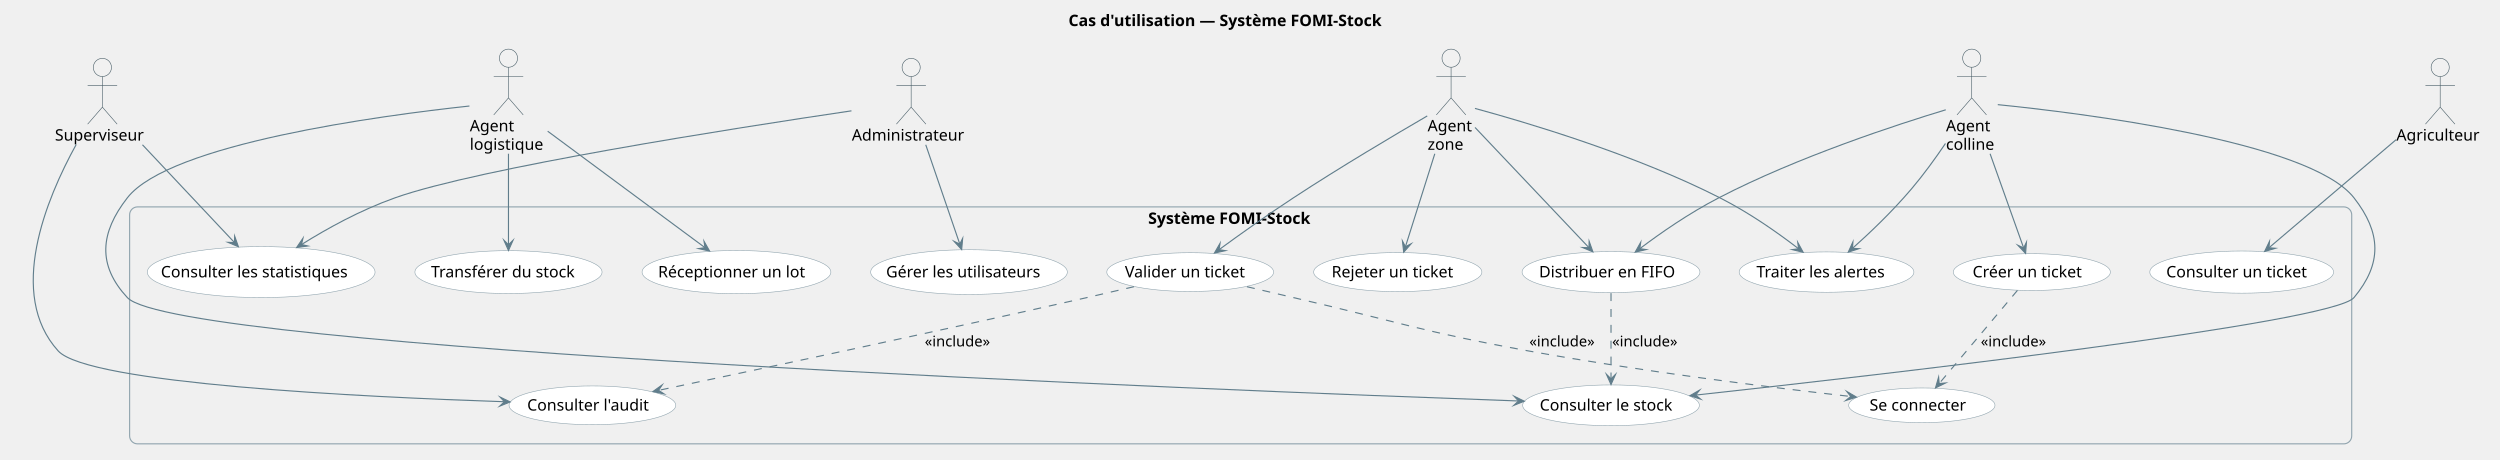
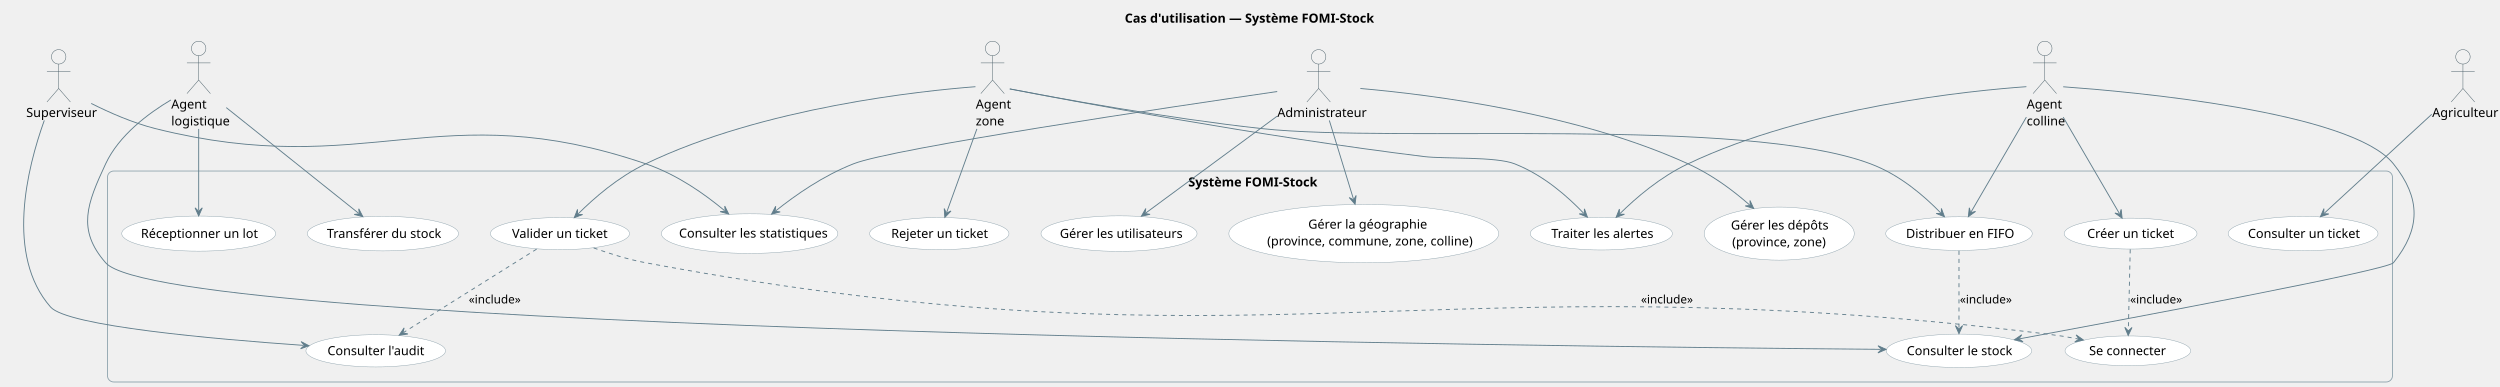
- <svg xmlns="http://www.w3.org/2000/svg" version="1.1" data-diagram-type="DESCRIPTION" style="width:2204px;height:405px;background:#FFFFFF;" width="2204px" height="405px" viewBox="0 0 2204 405" zoomAndPan="magnify" preserveAspectRatio="none" contentStyleType="text/css">
+ <svg xmlns="http://www.w3.org/2000/svg" contentStyleType="text/css" height="668.75px" preserveAspectRatio="none" style="width:4325px;height:668px;background:#FFFFFF;" version="1.1" viewBox="0 0 4325 668" width="4325px" zoomAndPan="magnify">
  <defs />
-   <g font-family="sans-serif" lengthAdjust="spacing">
-     <g class="title" data-source-line="1">
-       <text x="941.959" y="22.995" fill="#000" font-size="14" textLength="314.002" font-weight="700" font-family="'Segoe UI'">Cas d'utilisation — Système FOMI-Stock</text>
+   <g>
+     <text fill="#000000" font-family="Segoe UI" font-size="21.875" font-weight="bold" lengthAdjust="spacing" textLength="411.566" x="1945.825" y="39.23">Cas d'utilisation — Système FOMI-Stock</text>
+     <g id="cluster_Système FOMI-Stock">
+       <rect fill="none" height="364.938" rx="10.938" ry="10.938" style="stroke:#90A4AE;stroke-width:1.562;" width="3953.125" x="185.906" y="295.892" />
+       <text fill="#000000" font-family="Segoe UI" font-size="21.875" font-weight="bold" lengthAdjust="spacing" textLength="213.463" x="2055.737" y="322.623">Système FOMI-Stock</text>
    </g>
-     <g class="cluster" data-qualified-name="Syst.me FOMI-Stock" id="ent0007" data-source-line="22">
-       <rect x="114.27" y="182.397" width="1959" height="208.91" fill="none" style="stroke:#90A4AE;stroke-width:1;" rx="7" ry="7" />
-       <text x="1012.217" y="197.392" fill="#000" font-size="14" textLength="163.105" font-weight="700" font-family="'Segoe UI'">Système FOMI-Stock</text>
+     <g id="elem_UC_AUTH">
+       <ellipse cx="3681.222" cy="606.919" fill="#FFFFFF" rx="108.691" ry="25.777" style="stroke:#90A4AE;stroke-width:0.781;" />
+       <text fill="#000000" font-family="Segoe UI" font-size="21.875" lengthAdjust="spacing" textLength="124.734" x="3614.167" y="614.425">Se connecter</text>
    </g>
-     <g class="entity" data-qualified-name="Syst.me FOMI-Stock.UC_AUTH" id="ent0008" data-source-line="24">
-       <ellipse cx="1694.266" cy="357.326" rx="64.496" ry="15.299" fill="#FFF" style="stroke:#90A4AE;stroke-width:0.5;" />
-       <text x="1648.202" y="361.975" fill="#000" font-size="14" textLength="92.128" font-family="'Segoe UI'">Se connecter</text>
+     <g id="elem_UC_CREER">
+       <ellipse cx="3685.903" cy="404.135" fill="#FFFFFF" rx="114.887" ry="26.727" style="stroke:#90A4AE;stroke-width:0.781;" />
+       <text fill="#000000" font-family="Segoe UI" font-size="21.875" lengthAdjust="spacing" textLength="140.916" x="3610.757" y="411.641">Créer un ticket</text>
    </g>
-     <g class="entity" data-qualified-name="Syst.me FOMI-Stock.UC_CREER" id="ent0009" data-source-line="26">
-       <ellipse cx="1791.266" cy="239.874" rx="69.236" ry="16.247" fill="#FFF" style="stroke:#90A4AE;stroke-width:0.5;" />
-       <text x="1739.043" y="244.522" fill="#000" font-size="14" textLength="104.446" font-family="'Segoe UI'">Créer un ticket</text>
+     <g id="elem_UC_VALIDER">
+       <ellipse cx="968.724" cy="404.15" fill="#FFFFFF" rx="120.349" ry="27.82" style="stroke:#90A4AE;stroke-width:0.781;" />
+       <text fill="#000000" font-family="Segoe UI" font-size="21.875" lengthAdjust="spacing" textLength="156.522" x="885.775" y="411.655">Valider un ticket</text>
    </g>
-     <g class="entity" data-qualified-name="Syst.me FOMI-Stock.UC_VALIDER" id="ent0010" data-source-line="27">
-       <ellipse cx="1049.272" cy="239.881" rx="73.522" ry="17.104" fill="#FFF" style="stroke:#90A4AE;stroke-width:0.5;" />
-       <text x="991.71" y="244.53" fill="#000" font-size="14" textLength="115.124" font-family="'Segoe UI'">Valider un ticket</text>
+     <g id="elem_UC_REJETER">
+       <ellipse cx="1624.974" cy="404.137" fill="#FFFFFF" rx="120.521" ry="27.854" style="stroke:#90A4AE;stroke-width:0.781;" />
+       <text fill="#000000" font-family="Segoe UI" font-size="21.875" lengthAdjust="spacing" textLength="157.002" x="1541.786" y="411.643">Rejeter un ticket</text>
    </g>
-     <g class="entity" data-qualified-name="Syst.me FOMI-Stock.UC_REJETER" id="ent0011" data-source-line="28">
-       <ellipse cx="1232.27" cy="239.875" rx="74.14" ry="17.228" fill="#FFF" style="stroke:#90A4AE;stroke-width:0.5;" />
-       <text x="1173.952" y="244.523" fill="#000" font-size="14" textLength="116.635" font-family="'Segoe UI'">Rejeter un ticket</text>
+     <g id="elem_UC_CONSULT">
+       <ellipse cx="3984.336" cy="404.138" fill="#FFFFFF" rx="129.587" ry="29.667" style="stroke:#90A4AE;stroke-width:0.781;" />
+       <text fill="#000000" font-family="Segoe UI" font-size="21.875" lengthAdjust="spacing" textLength="181.441" x="3888.929" y="411.644">Consulter un ticket</text>
    </g>
-     <g class="entity" data-qualified-name="Syst.me FOMI-Stock.UC_CONSULT" id="ent0012" data-source-line="29">
-       <ellipse cx="1976.275" cy="239.88" rx="81.015" ry="18.603" fill="#FFF" style="stroke:#90A4AE;stroke-width:0.5;" />
-       <text x="1909.744" y="244.528" fill="#000" font-size="14" textLength="133.062" font-family="'Segoe UI'">Consulter un ticket</text>
+     <g id="elem_UC_RECEP">
+       <ellipse cx="343.717" cy="404.136" fill="#FFFFFF" rx="133.092" ry="30.368" style="stroke:#90A4AE;stroke-width:0.781;" />
+       <text fill="#000000" font-family="Segoe UI" font-size="21.875" lengthAdjust="spacing" textLength="190.53" x="243.764" y="411.642">Réceptionner un lot</text>
    </g>
-     <g class="entity" data-qualified-name="Syst.me FOMI-Stock.UC_RECEP" id="ent0013" data-source-line="31">
-       <ellipse cx="649.272" cy="239.879" rx="83.212" ry="19.042" fill="#FFF" style="stroke:#90A4AE;stroke-width:0.5;" />
-       <text x="580.178" y="244.528" fill="#000" font-size="14" textLength="138.188" font-family="'Segoe UI'">Réceptionner un lot</text>
+     <g id="elem_UC_TRANSF">
+       <ellipse cx="662.472" cy="404.14" fill="#FFFFFF" rx="130.769" ry="29.904" style="stroke:#90A4AE;stroke-width:0.781;" />
+       <text fill="#000000" font-family="Segoe UI" font-size="21.875" lengthAdjust="spacing" textLength="184.528" x="565.521" y="411.646">Transférer du stock</text>
    </g>
-     <g class="entity" data-qualified-name="Syst.me FOMI-Stock.UC_TRANSF" id="ent0014" data-source-line="32">
-       <ellipse cx="448.27" cy="239.877" rx="82.5" ry="18.9" fill="#FFF" style="stroke:#90A4AE;stroke-width:0.5;" />
-       <text x="380.003" y="244.525" fill="#000" font-size="14" textLength="136.534" font-family="'Segoe UI'">Transférer du stock</text>
+     <g id="elem_UC_STOCK">
+       <ellipse cx="3389.033" cy="606.924" fill="#FFFFFF" rx="125.783" ry="28.907" style="stroke:#90A4AE;stroke-width:0.781;" />
+       <text fill="#000000" font-family="Segoe UI" font-size="21.875" lengthAdjust="spacing" textLength="171.368" x="3298.661" y="614.43">Consulter le stock</text>
    </g>
-     <g class="entity" data-qualified-name="Syst.me FOMI-Stock.UC_STOCK" id="ent0015" data-source-line="33">
-       <ellipse cx="1420.274" cy="357.326" rx="77.894" ry="17.979" fill="#FFF" style="stroke:#90A4AE;stroke-width:0.5;" />
-       <text x="1357.431" y="361.974" fill="#000" font-size="14" textLength="125.686" font-family="'Segoe UI'">Consulter le stock</text>
+     <g id="elem_UC_DISTRIB">
+       <ellipse cx="3389.032" cy="404.136" fill="#FFFFFF" rx="126.767" ry="29.103" style="stroke:#90A4AE;stroke-width:0.781;" />
+       <text fill="#000000" font-family="Segoe UI" font-size="21.875" lengthAdjust="spacing" textLength="173.996" x="3297.347" y="411.642">Distribuer en FIFO</text>
    </g>
-     <g class="entity" data-qualified-name="Syst.me FOMI-Stock.UC_DISTRIB" id="ent0016" data-source-line="35">
-       <ellipse cx="1420.271" cy="239.875" rx="78.391" ry="18.078" fill="#FFF" style="stroke:#90A4AE;stroke-width:0.5;" />
-       <text x="1356.837" y="244.524" fill="#000" font-size="14" textLength="126.868" font-family="'Segoe UI'">Distribuer en FIFO</text>
+     <g id="elem_UC_ALERTE">
+       <ellipse cx="2770.289" cy="404.144" fill="#FFFFFF" rx="122.898" ry="28.33" style="stroke:#90A4AE;stroke-width:0.781;" />
+       <text fill="#000000" font-family="Segoe UI" font-size="21.875" lengthAdjust="spacing" textLength="163.56" x="2683.821" y="411.65">Traiter les alertes</text>
    </g>
-     <g class="entity" data-qualified-name="Syst.me FOMI-Stock.UC_ALERTE" id="ent0017" data-source-line="37">
-       <ellipse cx="1610.267" cy="239.878" rx="77.007" ry="17.801" fill="#FFF" style="stroke:#90A4AE;stroke-width:0.5;" />
-       <text x="1548.484" y="244.527" fill="#000" font-size="14" textLength="123.566" font-family="'Segoe UI'">Traiter les alertes</text>
+     <g id="elem_UC_STATS">
+       <ellipse cx="1296.844" cy="404.139" fill="#FFFFFF" rx="152.641" ry="34.278" style="stroke:#90A4AE;stroke-width:0.781;" />
+       <text fill="#000000" font-family="Segoe UI" font-size="21.875" lengthAdjust="spacing" textLength="238.67" x="1174.678" y="411.074">Consulter les statistiques</text>
    </g>
-     <g class="entity" data-qualified-name="Syst.me FOMI-Stock.UC_STATS" id="ent0018" data-source-line="38">
-       <ellipse cx="230.266" cy="239.874" rx="100.386" ry="22.477" fill="#FFF" style="stroke:#90A4AE;stroke-width:0.5;" />
-       <text x="141.812" y="244.522" fill="#000" font-size="14" textLength="176.907" font-family="'Segoe UI'">Consulter les statistiques</text>
+     <g id="elem_UC_USERS">
+       <ellipse cx="1935.9" cy="404.135" fill="#FFFFFF" rx="134.963" ry="30.743" style="stroke:#90A4AE;stroke-width:0.781;" />
+       <text fill="#000000" font-family="Segoe UI" font-size="21.875" lengthAdjust="spacing" textLength="195.316" x="1833.555" y="411.641">Gérer les utilisateurs</text>
    </g>
-     <g class="entity" data-qualified-name="Syst.me FOMI-Stock.UC_USERS" id="ent0019" data-source-line="39">
-       <ellipse cx="854.273" cy="239.876" rx="86.693" ry="19.739" fill="#FFF" style="stroke:#90A4AE;stroke-width:0.5;" />
-       <text x="781.166" y="244.524" fill="#000" font-size="14" textLength="146.214" font-family="'Segoe UI'">Gérer les utilisateurs</text>
+     <g id="elem_UC_GEO">
+       <ellipse cx="2359.344" cy="404.146" fill="#FFFFFF" rx="233.454" ry="50.441" style="stroke:#90A4AE;stroke-width:0.781;" />
+       <text fill="#000000" font-family="Segoe UI" font-size="21.875" lengthAdjust="spacing" textLength="192.239" x="2263.224" y="395.53">Gérer la géographie</text>
+       <text fill="#000000" font-family="Segoe UI" font-size="21.875" lengthAdjust="spacing" textLength="334.352" x="2192.168" y="424.626">(province, commune, zone, colline)</text>
    </g>
-     <g class="entity" data-qualified-name="Syst.me FOMI-Stock.UC_AUDIT" id="ent0020" data-source-line="40">
-       <ellipse cx="522.265" cy="357.324" rx="73.485" ry="17.097" fill="#FFF" style="stroke:#90A4AE;stroke-width:0.5;" />
-       <text x="464.748" y="361.972" fill="#000" font-size="14" textLength="115.035" font-family="'Segoe UI'">Consulter l'audit</text>
+     <g id="elem_UC_DEPOT">
+       <ellipse cx="3078.09" cy="404.15" fill="#FFFFFF" rx="129.761" ry="45.914" style="stroke:#90A4AE;stroke-width:0.781;" />
+       <text fill="#000000" font-family="Segoe UI" font-size="21.875" lengthAdjust="spacing" textLength="157.793" x="2994.506" y="397.108">Gérer les dépôts</text>
+       <text fill="#000000" font-family="Segoe UI" font-size="21.875" lengthAdjust="spacing" textLength="153.445" x="2996.679" y="426.203">(province, zone)</text>
    </g>
-     <g class="entity" data-qualified-name="ACO" id="ent0001" data-source-line="13">
-       <ellipse cx="1738.279" cy="51.297" rx="8" ry="8" fill="#F1F1F1" style="stroke:#455A64;stroke-width:0.5;" />
-       <path d="M1738.279,59.297 L1738.279,86.297 M1725.279,67.297 L1751.279,67.297 M1738.279,86.297 L1725.279,101.297 M1738.279,86.297 L1751.279,101.297" style="stroke:#455A64;stroke-width:0.5;" fill="none" />
-       <text x="1715.57" y="115.792" fill="#000" font-size="14" textLength="41.439" font-family="'Segoe UI'">Agent</text>
-       <text x="1715.57" y="132.089" fill="#000" font-size="14" textLength="45.418" font-family="'Segoe UI'">colline</text>
+     <g id="elem_UC_AUDIT">
+       <ellipse cx="649.963" cy="606.929" fill="#FFFFFF" rx="120.728" ry="27.896" style="stroke:#90A4AE;stroke-width:0.781;" />
+       <text fill="#000000" font-family="Segoe UI" font-size="21.875" lengthAdjust="spacing" textLength="157.579" x="566.486" y="614.434">Consulter l'audit</text>
    </g>
-     <g class="entity" data-qualified-name="AZO" id="ent0002" data-source-line="14">
-       <ellipse cx="1279.27" cy="51.297" rx="8" ry="8" fill="#F1F1F1" style="stroke:#455A64;stroke-width:0.5;" />
-       <path d="M1279.27,59.297 L1279.27,86.297 M1266.27,67.297 L1292.27,67.297 M1279.27,86.297 L1266.27,101.297 M1279.27,86.297 L1292.27,101.297" style="stroke:#455A64;stroke-width:0.5;" fill="none" />
-       <text x="1258.55" y="115.792" fill="#000" font-size="14" textLength="41.439" font-family="'Segoe UI'">Agent</text>
-       <text x="1258.55" y="132.089" fill="#000" font-size="14" textLength="33.4" font-family="'Segoe UI'">zone</text>
+     <g id="elem_ACO">
+       <ellipse cx="3537.473" cy="83.783" fill="#F1F1F1" rx="12.5" ry="12.5" style="stroke:#455A64;stroke-width:0.781;" />
+       <path d="M3537.473,96.283 L3537.473,138.47 M3517.161,108.783 L3557.786,108.783 M3537.473,138.47 L3517.161,161.908 M3537.473,138.47 L3557.786,161.908 " fill="none" style="stroke:#455A64;stroke-width:0.781;" />
+       <text fill="#000000" font-family="Segoe UI" font-size="21.875" lengthAdjust="spacing" textLength="58.223" x="3506.156" y="187.857">Agent</text>
+       <text fill="#000000" font-family="Segoe UI" font-size="21.875" lengthAdjust="spacing" textLength="62.634" x="3506.156" y="216.952">colline</text>
    </g>
-     <g class="entity" data-qualified-name="ALO" id="ent0003" data-source-line="15">
-       <ellipse cx="448.279" cy="51.297" rx="8" ry="8" fill="#F1F1F1" style="stroke:#455A64;stroke-width:0.5;" />
-       <path d="M448.279,59.297 L448.279,86.297 M435.279,67.297 L461.279,67.297 M448.279,86.297 L435.279,101.297 M448.279,86.297 L461.279,101.297" style="stroke:#455A64;stroke-width:0.5;" fill="none" />
-       <text x="414.14" y="115.792" fill="#000" font-size="14" textLength="41.439" font-family="'Segoe UI'">Agent</text>
-       <text x="414.14" y="132.089" fill="#000" font-size="14" textLength="68.277" font-family="'Segoe UI'">logistique</text>
+     <g id="elem_AZO">
+       <ellipse cx="1717.158" cy="83.783" fill="#F1F1F1" rx="12.5" ry="12.5" style="stroke:#455A64;stroke-width:0.781;" />
+       <path d="M1717.158,96.283 L1717.158,138.47 M1696.846,108.783 L1737.471,108.783 M1717.158,138.47 L1696.846,161.908 M1717.158,138.47 L1737.471,161.908 " fill="none" style="stroke:#455A64;stroke-width:0.781;" />
+       <text fill="#000000" font-family="Segoe UI" font-size="21.875" lengthAdjust="spacing" textLength="58.223" x="1688.047" y="187.857">Agent</text>
+       <text fill="#000000" font-family="Segoe UI" font-size="21.875" lengthAdjust="spacing" textLength="46.527" x="1688.047" y="216.952">zone</text>
    </g>
-     <g class="entity" data-qualified-name="ADM" id="ent0004" data-source-line="18">
-       <ellipse cx="803.272" cy="59.447" rx="8" ry="8" fill="#F1F1F1" style="stroke:#455A64;stroke-width:0.5;" />
-       <path d="M803.272,67.447 L803.272,94.447 M790.272,75.447 L816.272,75.447 M803.272,94.447 L790.272,109.447 M803.272,94.447 L816.272,109.447" style="stroke:#455A64;stroke-width:0.5;" fill="none" />
-       <text x="750.97" y="123.942" fill="#000" font-size="14" textLength="104.604" font-family="'Segoe UI'">Administrateur</text>
+     <g id="elem_ALO">
+       <ellipse cx="343.712" cy="83.783" fill="#F1F1F1" rx="12.5" ry="12.5" style="stroke:#455A64;stroke-width:0.781;" />
+       <path d="M343.712,96.283 L343.712,138.47 M323.4,108.783 L364.025,108.783 M343.712,138.47 L323.4,161.908 M343.712,138.47 L364.025,161.908 " fill="none" style="stroke:#455A64;stroke-width:0.781;" />
+       <text fill="#000000" font-family="Segoe UI" font-size="21.875" lengthAdjust="spacing" textLength="58.223" x="296.219" y="187.857">Agent</text>
+       <text fill="#000000" font-family="Segoe UI" font-size="21.875" lengthAdjust="spacing" textLength="94.987" x="296.219" y="216.952">logistique</text>
    </g>
-     <g class="entity" data-qualified-name="SUP" id="ent0005" data-source-line="19">
-       <ellipse cx="90.273" cy="59.447" rx="8" ry="8" fill="#F1F1F1" style="stroke:#455A64;stroke-width:0.5;" />
-       <path d="M90.273,67.447 L90.273,94.447 M77.273,75.447 L103.273,75.447 M90.273,94.447 L77.273,109.447 M90.273,94.447 L103.273,109.447" style="stroke:#455A64;stroke-width:0.5;" fill="none" />
-       <text x="48.41" y="123.942" fill="#000" font-size="14" textLength="83.727" font-family="'Segoe UI'">Superviseur</text>
+     <g id="elem_ADM">
+       <ellipse cx="2281.224" cy="98.33" fill="#F1F1F1" rx="12.5" ry="12.5" style="stroke:#455A64;stroke-width:0.781;" />
+       <path d="M2281.224,110.83 L2281.224,153.017 M2260.912,123.33 L2301.537,123.33 M2281.224,153.017 L2260.912,176.455 M2281.224,153.017 L2301.537,176.455 " fill="none" style="stroke:#455A64;stroke-width:0.781;" />
+       <text fill="#000000" font-family="Segoe UI" font-size="21.875" lengthAdjust="spacing" textLength="143.074" x="2209.688" y="202.404">Administrateur</text>
    </g>
-     <g class="entity" data-qualified-name="AGR" id="ent0006" data-source-line="20">
-       <ellipse cx="2151.27" cy="59.447" rx="8" ry="8" fill="#F1F1F1" style="stroke:#455A64;stroke-width:0.5;" />
-       <path d="M2151.27,67.447 L2151.27,94.447 M2138.27,75.447 L2164.27,75.447 M2151.27,94.447 L2138.27,109.447 M2151.27,94.447 L2164.27,109.447" style="stroke:#455A64;stroke-width:0.5;" fill="none" />
-       <text x="2112.62" y="123.942" fill="#000" font-size="14" textLength="77.301" font-family="'Segoe UI'">Agriculteur</text>
+     <g id="elem_SUP">
+       <ellipse cx="101.522" cy="98.33" fill="#F1F1F1" rx="12.5" ry="12.5" style="stroke:#455A64;stroke-width:0.781;" />
+       <path d="M101.522,110.83 L101.522,153.017 M81.209,123.33 L121.834,123.33 M101.522,153.017 L81.209,176.455 M101.522,153.017 L121.834,176.455 " fill="none" style="stroke:#455A64;stroke-width:0.781;" />
+       <text fill="#000000" font-family="Segoe UI" font-size="21.875" lengthAdjust="spacing" textLength="112.387" x="45.328" y="202.404">Superviseur</text>
    </g>
-     <g class="link" data-entity-1="ent0009" data-entity-2="ent0008" id="lnk21" data-source-line="43" data-link-type="dependency">
-       <path d="M1778.59,255.967 C1759.8,278.337 1728.006,316.179 1709.566,338.129" style="stroke:#607D8B;stroke-width:1;stroke-dasharray:7,7;" fill="none" id="UC_CREER-to-UC_AUTH" />
-       <polygon points="1706.35,341.957,1715.202,337.639,1709.566,338.129,1709.076,332.493,1706.35,341.957" fill="#607D8B" style="stroke:#607D8B;stroke-width:1;stroke-linejoin:miter;stroke-miterlimit:10;" />
-       <text x="1746.27" y="305.414" fill="#000" font-size="13" textLength="63.007" font-family="'Segoe UI'">«include»</text>
+     <g id="elem_AGR">
+       <ellipse cx="4260.897" cy="98.33" fill="#F1F1F1" rx="12.5" ry="12.5" style="stroke:#455A64;stroke-width:0.781;" />
+       <path d="M4260.897,110.83 L4260.897,153.017 M4240.584,123.33 L4281.209,123.33 M4260.897,153.017 L4240.584,176.455 M4260.897,153.017 L4281.209,176.455 " fill="none" style="stroke:#455A64;stroke-width:0.781;" />
+       <text fill="#000000" font-family="Segoe UI" font-size="21.875" lengthAdjust="spacing" textLength="106.513" x="4207.641" y="202.404">Agriculteur</text>
    </g>
-     <g class="link" data-entity-1="ent0010" data-entity-2="ent0008" id="lnk22" data-source-line="44" data-link-type="dependency">
-       <path d="M1099.32,252.767 C1112.63,255.907 1126.99,259.277 1140.27,262.347 C1232.18,283.627 1254.44,292.557 1347.27,309.347 C1448.52,327.657 1562.602,341.735 1631.652,349.545" style="stroke:#607D8B;stroke-width:1;stroke-dasharray:7,7;" fill="none" id="UC_VALIDER-to-UC_AUTH" />
-       <polygon points="1636.62,350.107,1628.127,345.121,1631.652,349.545,1627.227,353.07,1636.62,350.107" fill="#607D8B" style="stroke:#607D8B;stroke-width:1;stroke-linejoin:miter;stroke-miterlimit:10;" />
-       <text x="1348.27" y="305.414" fill="#000" font-size="13" textLength="63.007" font-family="'Segoe UI'">«include»</text>
+     <g id="link_UC_CREER_UC_AUTH">
+       <path d="M3685.297,431.392 C3684.391,469.939 3682.926,532.911 3682.02,571.02 " fill="none" id="UC_CREER-to-UC_AUTH" style="stroke:#607D8B;stroke-width:1.562;stroke-dasharray:7.0,7.0;" />
+       <polygon fill="#607D8B" points="3681.797,580.392,3688.379,566.482,3681.983,572.582,3675.883,566.185,3681.797,580.392" style="stroke:#607D8B;stroke-width:1.562;" />
+       <text fill="#000000" font-family="Segoe UI" font-size="20.312" lengthAdjust="spacing" textLength="85.346" x="3685.125" y="524.937">«include»</text>
    </g>
-     <g class="link" data-entity-1="ent0016" data-entity-2="ent0015" id="lnk23" data-source-line="45" data-link-type="dependency">
-       <path d="M1420.27,258.407 C1420.27,280.237 1420.27,312.277 1420.27,334.007" style="stroke:#607D8B;stroke-width:1;stroke-dasharray:7,7;" fill="none" id="UC_DISTRIB-to-UC_STOCK" />
-       <polygon points="1420.27,339.007,1424.27,330.007,1420.27,334.007,1416.27,330.007,1420.27,339.007" fill="#607D8B" style="stroke:#607D8B;stroke-width:1;stroke-linejoin:miter;stroke-miterlimit:10;" />
-       <text x="1421.27" y="305.414" fill="#000" font-size="13" textLength="63.007" font-family="'Segoe UI'">«include»</text>
+     <g id="link_UC_VALIDER_UC_AUTH">
+       <path d="M1027,428.892 C1053.984,438.596 1086.75,448.908 1117.156,454.58 C2178.016,652.533 2471.062,446.142 3542.156,578.017 C3562.422,580.517 3574.97,582.474 3595.095,586.396 " fill="none" id="UC_VALIDER-to-UC_AUTH" style="stroke:#607D8B;stroke-width:1.562;stroke-dasharray:7.0,7.0;" />
+       <polygon fill="#607D8B" points="3604.297,588.189,3591.689,579.365,3596.629,586.695,3589.298,591.634,3604.297,588.189" style="stroke:#607D8B;stroke-width:1.562;" />
+       <text fill="#000000" font-family="Segoe UI" font-size="20.312" lengthAdjust="spacing" textLength="85.346" x="2838.891" y="524.937">«include»</text>
    </g>
-     <g class="link" data-entity-1="ent0010" data-entity-2="ent0020" id="lnk24" data-source-line="46" data-link-type="dependency">
-       <path d="M999.72,252.747 C986.29,255.927 971.73,259.307 958.27,262.347 C820.62,293.427 662.883,326.86 580.603,344.13" style="stroke:#607D8B;stroke-width:1;stroke-dasharray:7,7;" fill="none" id="UC_VALIDER-to-UC_AUDIT" />
-       <polygon points="575.71,345.157,585.34,347.223,580.603,344.13,583.696,339.393,575.71,345.157" fill="#607D8B" style="stroke:#607D8B;stroke-width:1;stroke-linejoin:miter;stroke-miterlimit:10;" />
-       <text x="815.27" y="305.414" fill="#000" font-size="13" textLength="63.007" font-family="'Segoe UI'">«include»</text>
+     <g id="link_UC_DISTRIB_UC_STOCK">
+       <path d="M3389.031,433.877 C3389.031,471.939 3389.031,529.971 3389.031,567.939 " fill="none" id="UC_DISTRIB-to-UC_STOCK" style="stroke:#607D8B;stroke-width:1.562;stroke-dasharray:7.0,7.0;" />
+       <polygon fill="#607D8B" points="3389.031,577.314,3395.281,563.252,3389.031,569.502,3382.781,563.252,3389.031,577.314" style="stroke:#607D8B;stroke-width:1.562;" />
+       <text fill="#000000" font-family="Segoe UI" font-size="20.312" lengthAdjust="spacing" textLength="85.346" x="3390.594" y="524.937">«include»</text>
    </g>
-     <g class="link" data-entity-1="ent0001" data-entity-2="ent0009" id="lnk25" data-source-line="50" data-link-type="dependency">
-       <path d="M1754.46,135.547 C1765.12,165.457 1776.733,198.047 1784.073,218.657" style="stroke:#607D8B;stroke-width:1;" fill="none" id="ACO-to-UC_CREER" />
-       <polygon points="1785.75,223.367,1786.499,213.547,1784.073,218.657,1778.962,216.23,1785.75,223.367" fill="#607D8B" style="stroke:#607D8B;stroke-width:1;stroke-linejoin:miter;stroke-miterlimit:10;" />
+     <g id="link_UC_VALIDER_UC_AUDIT">
+       <path d="M928.344,430.986 C867.203,469.283 759.71,536.618 698.46,574.993 " fill="none" id="UC_VALIDER-to-UC_AUDIT" style="stroke:#607D8B;stroke-width:1.562;stroke-dasharray:7.0,7.0;" />
+       <polygon fill="#607D8B" points="690.516,579.971,705.751,577.801,697.136,575.823,699.114,567.208,690.516,579.971" style="stroke:#607D8B;stroke-width:1.562;" />
+       <text fill="#000000" font-family="Segoe UI" font-size="20.312" lengthAdjust="spacing" textLength="85.346" x="810.906" y="524.937">«include»</text>
    </g>
-     <g class="link" data-entity-1="ent0001" data-entity-2="ent0016" id="lnk26" data-source-line="51" data-link-type="dependency">
-       <path d="M1715.37,96.797 C1674.1,109.277 1585.07,138.157 1515.27,174.397 C1488.56,188.267 1464.309,205.206 1445.629,219.226" style="stroke:#607D8B;stroke-width:1;" fill="none" id="ACO-to-UC_DISTRIB" />
-       <polygon points="1441.63,222.227,1451.229,220.024,1445.629,219.226,1446.427,213.625,1441.63,222.227" fill="#607D8B" style="stroke:#607D8B;stroke-width:1;stroke-linejoin:miter;stroke-miterlimit:10;" />
+     <g id="link_ACO_UC_CREER">
+       <path d="M3569.312,202.642 C3600.828,256.689 3642.965,328.934 3666.527,369.341 " fill="none" id="ACO-to-UC_CREER" style="stroke:#607D8B;stroke-width:1.562;" />
+       <polygon fill="#607D8B" points="3671.25,377.439,3669.565,362.143,3667.314,370.69,3658.767,368.44,3671.25,377.439" style="stroke:#607D8B;stroke-width:1.562;" />
    </g>
-     <g class="link" data-entity-1="ent0001" data-entity-2="ent0015" id="lnk27" data-source-line="52" data-link-type="dependency">
-       <path d="M1761.23,92.247 C1830.64,99.267 2035.94,124.007 2075.27,174.397 C2099.33,205.207 2100.31,232.327 2075.27,262.347 C2056.58,284.767 1659.66,330.283 1494.83,348.313" style="stroke:#607D8B;stroke-width:1;" fill="none" id="ACO-to-UC_STOCK" />
-       <polygon points="1489.86,348.857,1499.242,351.855,1494.83,348.313,1498.372,343.902,1489.86,348.857" fill="#607D8B" style="stroke:#607D8B;stroke-width:1;stroke-linejoin:miter;stroke-miterlimit:10;" />
+     <g id="link_ACO_UC_DISTRIB">
+       <path d="M3505.625,202.642 C3474.781,255.517 3433.988,325.481 3409.972,366.668 " fill="none" id="ACO-to-UC_DISTRIB" style="stroke:#607D8B;stroke-width:1.562;" />
+       <polygon fill="#607D8B" points="3405.25,374.767,3417.733,365.767,3409.185,368.018,3406.934,359.471,3405.25,374.767" style="stroke:#607D8B;stroke-width:1.562;" />
    </g>
-     <g class="link" data-entity-1="ent0001" data-entity-2="ent0017" id="lnk28" data-source-line="53" data-link-type="dependency">
-       <path d="M1715.12,126.487 C1706.3,139.497 1695.83,153.987 1685.27,166.397 C1667.79,186.947 1648.976,204.793 1633.196,218.913" style="stroke:#607D8B;stroke-width:1;" fill="none" id="ACO-to-UC_ALERTE" />
-       <polygon points="1629.47,222.247,1638.844,219.226,1633.196,218.913,1633.51,213.265,1629.47,222.247" fill="#607D8B" style="stroke:#607D8B;stroke-width:1;stroke-linejoin:miter;stroke-miterlimit:10;" />
+     <g id="link_ACO_UC_STOCK">
+       <path d="M3569.344,150.127 C3683.297,158.283 4067.656,192.283 4140.594,283.392 C4188.141,342.783 4188.406,395.392 4140.594,454.58 C4130.234,467.408 3694.407,549.097 3494.157,586.065 " fill="none" id="ACO-to-UC_STOCK" style="stroke:#607D8B;stroke-width:1.562;" />
+       <polygon fill="#607D8B" points="3484.938,587.767,3499.901,591.361,3492.62,586.349,3497.632,579.068,3484.938,587.767" style="stroke:#607D8B;stroke-width:1.562;" />
    </g>
-     <g class="link" data-entity-1="ent0002" data-entity-2="ent0010" id="lnk29" data-source-line="55" data-link-type="dependency">
-       <path d="M1258.26,102.207 C1230.79,118.187 1181.33,147.447 1140.27,174.397 C1115.99,190.327 1092.958,206.778 1074.708,220.108" style="stroke:#607D8B;stroke-width:1;" fill="none" id="AZO-to-UC_VALIDER" />
-       <polygon points="1070.67,223.057,1080.297,220.979,1074.708,220.108,1075.578,214.518,1070.67,223.057" fill="#607D8B" style="stroke:#607D8B;stroke-width:1;stroke-linejoin:miter;stroke-miterlimit:10;" />
+     <g id="link_ACO_UC_ALERTE">
+       <path d="M3505.672,149.955 C3411.703,156.642 3128.828,184.267 2920.281,283.392 C2871.312,306.658 2830.588,342.051 2802.588,369.473 " fill="none" id="ACO-to-UC_ALERTE" style="stroke:#607D8B;stroke-width:1.562;" />
+       <polygon fill="#607D8B" points="2795.891,376.033,2810.311,370.659,2801.472,370.567,2801.564,361.728,2795.891,376.033" style="stroke:#607D8B;stroke-width:1.562;" />
    </g>
-     <g class="link" data-entity-1="ent0002" data-entity-2="ent0011" id="lnk30" data-source-line="56" data-link-type="dependency">
-       <path d="M1264.92,135.547 C1255.63,164.937 1245.597,196.709 1239.017,217.529" style="stroke:#607D8B;stroke-width:1;" fill="none" id="AZO-to-UC_REJETER" />
-       <polygon points="1237.51,222.297,1244.036,214.921,1239.017,217.529,1236.408,212.51,1237.51,222.297" fill="#607D8B" style="stroke:#607D8B;stroke-width:1;stroke-linejoin:miter;stroke-miterlimit:10;" />
+     <g id="link_AZO_UC_VALIDER">
+       <path d="M1687.516,150.002 C1597.422,156.908 1320.594,185.314 1117.156,283.392 C1068.328,306.924 1027.8,342.622 1000.191,369.981 " fill="none" id="AZO-to-UC_VALIDER" style="stroke:#607D8B;stroke-width:1.562;" />
+       <polygon fill="#607D8B" points="993.531,376.58,1007.919,371.121,999.081,371.081,999.121,362.242,993.531,376.58" style="stroke:#607D8B;stroke-width:1.562;" />
    </g>
-     <g class="link" data-entity-1="ent0002" data-entity-2="ent0016" id="lnk31" data-source-line="57" data-link-type="dependency">
-       <path d="M1300.38,112.367 C1328.81,142.367 1375.321,191.438 1400.841,218.368" style="stroke:#607D8B;stroke-width:1;" fill="none" id="AZO-to-UC_DISTRIB" />
-       <polygon points="1404.28,221.997,1400.993,212.713,1400.841,218.368,1395.186,218.216,1404.28,221.997" fill="#607D8B" style="stroke:#607D8B;stroke-width:1;stroke-linejoin:miter;stroke-miterlimit:10;" />
+     <g id="link_AZO_UC_REJETER">
+       <path d="M1690,223.033 C1671.297,274.658 1650.77,331.343 1637.77,367.249 " fill="none" id="AZO-to-UC_REJETER" style="stroke:#607D8B;stroke-width:1.562;" />
+       <polygon fill="#607D8B" points="1634.578,376.064,1645.242,364.969,1637.238,368.718,1633.489,360.714,1634.578,376.064" style="stroke:#607D8B;stroke-width:1.562;" />
    </g>
-     <g class="link" data-entity-1="ent0002" data-entity-2="ent0017" id="lnk32" data-source-line="58" data-link-type="dependency">
-       <path d="M1300.31,95.587 C1342.61,107.047 1440.41,135.717 1516.27,174.397 C1543.07,188.057 1567.223,205.184 1585.643,219.314" style="stroke:#607D8B;stroke-width:1;" fill="none" id="AZO-to-UC_ALERTE" />
-       <polygon points="1589.61,222.357,1584.904,213.705,1585.643,219.314,1580.034,220.053,1589.61,222.357" fill="#607D8B" style="stroke:#607D8B;stroke-width:1;stroke-linejoin:miter;stroke-miterlimit:10;" />
+     <g id="link_AZO_UC_DISTRIB">
+       <path d="M1746.969,153.877 C1820.625,168.049 2017.156,204.47 2182.781,222.455 C2415.828,247.752 3016.484,200.892 3235.906,283.392 C3287.625,302.83 3329.372,339.576 3357.403,368.279 " fill="none" id="AZO-to-UC_DISTRIB" style="stroke:#607D8B;stroke-width:1.562;" />
+       <polygon fill="#607D8B" points="3363.953,374.986,3358.599,360.559,3358.495,369.397,3349.656,369.292,3363.953,374.986" style="stroke:#607D8B;stroke-width:1.562;" />
    </g>
-     <g class="link" data-entity-1="ent0003" data-entity-2="ent0013" id="lnk33" data-source-line="60" data-link-type="dependency">
-       <path d="M482.83,115.677 C523.57,145.827 586.191,192.182 621.521,218.332" style="stroke:#607D8B;stroke-width:1;" fill="none" id="ALO-to-UC_RECEP" />
-       <polygon points="625.54,221.307,620.686,212.737,621.521,218.332,615.926,219.168,625.54,221.307" fill="#607D8B" style="stroke:#607D8B;stroke-width:1;stroke-linejoin:miter;stroke-miterlimit:10;" />
+     <g id="link_AZO_UC_ALERTE">
+       <path d="M1746.906,153.845 C1847.406,173.283 2183.578,236.658 2464.031,270.892 C2498.609,275.111 2587.875,270.611 2620.281,283.392 C2671.328,303.517 2712.4,340.456 2739.759,368.971 " fill="none" id="AZO-to-UC_ALERTE" style="stroke:#607D8B;stroke-width:1.562;" />
+       <polygon fill="#607D8B" points="2746.25,375.736,2741.024,361.262,2740.841,370.099,2732.004,369.916,2746.25,375.736" style="stroke:#607D8B;stroke-width:1.562;" />
    </g>
-     <g class="link" data-entity-1="ent0003" data-entity-2="ent0014" id="lnk34" data-source-line="61" data-link-type="dependency">
-       <path d="M448.27,135.547 C448.27,164.257 448.27,194.787 448.27,215.817" style="stroke:#607D8B;stroke-width:1;" fill="none" id="ALO-to-UC_TRANSF" />
-       <polygon points="448.27,220.817,452.27,211.817,448.27,215.817,444.27,211.817,448.27,220.817" fill="#607D8B" style="stroke:#607D8B;stroke-width:1;stroke-linejoin:miter;stroke-miterlimit:10;" />
+     <g id="link_ALO_UC_RECEP">
+       <path d="M343.719,223.033 C343.719,273.471 343.719,327.814 343.719,364.189 " fill="none" id="ALO-to-UC_RECEP" style="stroke:#607D8B;stroke-width:1.562;" />
+       <polygon fill="#607D8B" points="343.719,373.564,349.969,359.502,343.719,365.752,337.469,359.502,343.719,373.564" style="stroke:#607D8B;stroke-width:1.562;" />
    </g>
-     <g class="link" data-entity-1="ent0003" data-entity-2="ent0015" id="lnk35" data-source-line="62" data-link-type="dependency">
-       <path d="M413.85,93.467 C335.85,101.887 149.5,126.677 112.27,174.397 C88.23,205.217 85.67,233.707 112.27,262.347 C154.42,307.727 1065.163,343.688 1338.753,353.508" style="stroke:#607D8B;stroke-width:1;" fill="none" id="ALO-to-UC_STOCK" />
-       <polygon points="1343.75,353.687,1334.899,349.367,1338.753,353.508,1334.612,357.361,1343.75,353.687" fill="#607D8B" style="stroke:#607D8B;stroke-width:1;stroke-linejoin:miter;stroke-miterlimit:10;" />
+     <g id="link_ALO_UC_TRANSF">
+       <path d="M391.438,186.142 C456.219,237.877 563.127,323.245 620.377,368.964 " fill="none" id="ALO-to-UC_TRANSF" style="stroke:#607D8B;stroke-width:1.562;" />
+       <polygon fill="#607D8B" points="627.703,374.814,620.615,361.155,621.598,369.939,612.814,370.923,627.703,374.814" style="stroke:#607D8B;stroke-width:1.562;" />
    </g>
-     <g class="link" data-entity-1="ent0006" data-entity-2="ent0012" id="lnk36" data-source-line="64" data-link-type="dependency">
-       <path d="M2112.44,123.117 C2076.59,153.587 2028.569,194.408 2000.319,218.428" style="stroke:#607D8B;stroke-width:1;" fill="none" id="AGR-to-UC_CONSULT" />
-       <polygon points="1996.51,221.667,2005.958,218.884,2000.319,218.428,2000.775,212.79,1996.51,221.667" fill="#607D8B" style="stroke:#607D8B;stroke-width:1;stroke-linejoin:miter;stroke-miterlimit:10;" />
+     <g id="link_ALO_UC_STOCK">
+       <path d="M295.672,172.908 C257.172,195.814 205.891,233.736 182.781,283.392 C150.656,352.361 132.641,397.346 182.781,454.58 C286,572.408 2672.5,599.501 3253.563,604.361 " fill="none" id="ALO-to-UC_STOCK" style="stroke:#607D8B;stroke-width:1.562;" />
+       <polygon fill="#607D8B" points="3262.938,604.439,3248.928,598.072,3255.125,604.374,3248.823,610.571,3262.938,604.439" style="stroke:#607D8B;stroke-width:1.562;" />
    </g>
-     <g class="link" data-entity-1="ent0005" data-entity-2="ent0018" id="lnk37" data-source-line="66" data-link-type="dependency">
-       <path d="M125.6,127.637 C152.33,156.047 184.663,190.406 206.703,213.826" style="stroke:#607D8B;stroke-width:1;" fill="none" id="SUP-to-UC_STATS" />
-       <polygon points="210.13,217.467,206.875,208.171,206.703,213.826,201.049,213.654,210.13,217.467" fill="#607D8B" style="stroke:#607D8B;stroke-width:1;stroke-linejoin:miter;stroke-miterlimit:10;" />
+     <g id="link_AGR_UC_CONSULT">
+       <path d="M4206.922,197.72 C4149.391,250.674 4067.273,326.247 4021.179,368.669 " fill="none" id="AGR-to-UC_CONSULT" style="stroke:#607D8B;stroke-width:1.562;" />
+       <polygon fill="#607D8B" points="4014.281,375.017,4028.861,370.093,4020.03,369.727,4020.396,360.896,4014.281,375.017" style="stroke:#607D8B;stroke-width:1.562;" />
    </g>
-     <g class="link" data-entity-1="ent0005" data-entity-2="ent0020" id="lnk38" data-source-line="67" data-link-type="dependency">
-       <path d="M67.17,127.407 C40.57,175.627 6,259.337 51.27,309.347 C77.47,338.287 319.233,349.98 444.723,354.17" style="stroke:#607D8B;stroke-width:1;" fill="none" id="SUP-to-UC_AUDIT" />
-       <polygon points="449.72,354.337,440.858,350.039,444.723,354.17,440.592,358.034,449.72,354.337" fill="#607D8B" style="stroke:#607D8B;stroke-width:1;stroke-linejoin:miter;stroke-miterlimit:10;" />
+     <g id="link_SUP_UC_STATS">
+       <path d="M157.797,178.97 C189.422,194.845 230.188,212.814 268.719,222.455 C635.469,314.221 759.344,161.345 1117.156,283.392 C1172.078,302.111 1219.144,335.875 1253.425,364.313 " fill="none" id="SUP-to-UC_STATS" style="stroke:#607D8B;stroke-width:1.562;" />
+       <polygon fill="#607D8B" points="1260.641,370.299,1253.808,356.51,1254.628,365.311,1245.827,366.131,1260.641,370.299" style="stroke:#607D8B;stroke-width:1.562;" />
    </g>
-     <g class="link" data-entity-1="ent0004" data-entity-2="ent0019" id="lnk39" data-source-line="69" data-link-type="dependency">
-       <path d="M816.14,127.637 C826.24,157.077 838.24,192.087 846.17,215.237" style="stroke:#607D8B;stroke-width:1;" fill="none" id="ADM-to-UC_USERS" />
-       <polygon points="847.79,219.967,848.658,210.156,846.17,215.237,841.089,212.749,847.79,219.967" fill="#607D8B" style="stroke:#607D8B;stroke-width:1;stroke-linejoin:miter;stroke-miterlimit:10;" />
+     <g id="link_SUP_UC_AUDIT">
+       <path d="M76.656,208.252 C46.672,291.642 9.375,442.064 87.469,531.142 C116.438,564.189 369.132,586.581 525.132,597.503 " fill="none" id="SUP-to-UC_AUDIT" style="stroke:#607D8B;stroke-width:1.562;" />
+       <polygon fill="#607D8B" points="534.484,598.158,520.893,590.941,526.691,597.612,520.02,603.411,534.484,598.158" style="stroke:#607D8B;stroke-width:1.562;" />
    </g>
-     <g class="link" data-entity-1="ent0004" data-entity-2="ent0018" id="lnk40" data-source-line="70" data-link-type="dependency">
-       <path d="M750.65,97.707 C647.44,112.977 422.08,148.157 348.27,174.397 C317.26,185.427 288.856,201.227 265.786,215.567" style="stroke:#607D8B;stroke-width:1;" fill="none" id="ADM-to-UC_STATS" />
-       <polygon points="261.54,218.207,271.295,216.853,265.786,215.567,267.072,210.058,261.54,218.207" fill="#607D8B" style="stroke:#607D8B;stroke-width:1;stroke-linejoin:miter;stroke-miterlimit:10;" />
+     <g id="link_ADM_UC_USERS">
+       <path d="M2209.25,201.095 C2137.891,253.689 2038.812,326.72 1982.14,368.501 " fill="none" id="ADM-to-UC_USERS" style="stroke:#607D8B;stroke-width:1.562;" />
+       <polygon fill="#607D8B" points="1974.594,374.064,1989.621,370.75,1980.882,369.428,1982.204,360.689,1974.594,374.064" style="stroke:#607D8B;stroke-width:1.562;" />
+     </g>
+     <g id="link_ADM_UC_GEO">
+       <path d="M2299.734,208.361 C2313.312,252.611 2328.782,302.992 2341.485,344.398 " fill="none" id="ADM-to-UC_GEO" style="stroke:#607D8B;stroke-width:1.562;" />
+       <polygon fill="#607D8B" points="2344.234,353.361,2346.085,338.084,2341.943,345.892,2334.135,341.75,2344.234,353.361" style="stroke:#607D8B;stroke-width:1.562;" />
+     </g>
+     <g id="link_ADM_UC_DEPOT">
+       <path d="M2353.406,153.064 C2475.266,163.736 2727.312,195.408 2920.281,283.392 C2962.453,302.611 2996.963,328.546 3026.854,354.593 " fill="none" id="ADM-to-UC_DEPOT" style="stroke:#607D8B;stroke-width:1.562;" />
+       <polygon fill="#607D8B" points="3033.922,360.752,3027.426,346.801,3028.032,355.619,3019.214,356.225,3033.922,360.752" style="stroke:#607D8B;stroke-width:1.562;" />
+     </g>
+     <g id="link_ADM_UC_STATS">
+       <path d="M2209.562,158.345 C2025.25,185.111 1544.469,256.549 1476.531,283.392 C1423.266,304.424 1376.823,337.059 1342.167,364.606 " fill="none" id="ADM-to-UC_STATS" style="stroke:#607D8B;stroke-width:1.562;" />
+       <polygon fill="#607D8B" points="1334.828,370.439,1349.726,366.582,1340.944,365.578,1341.948,356.796,1334.828,370.439" style="stroke:#607D8B;stroke-width:1.562;" />
    </g>
  </g>
</svg>
